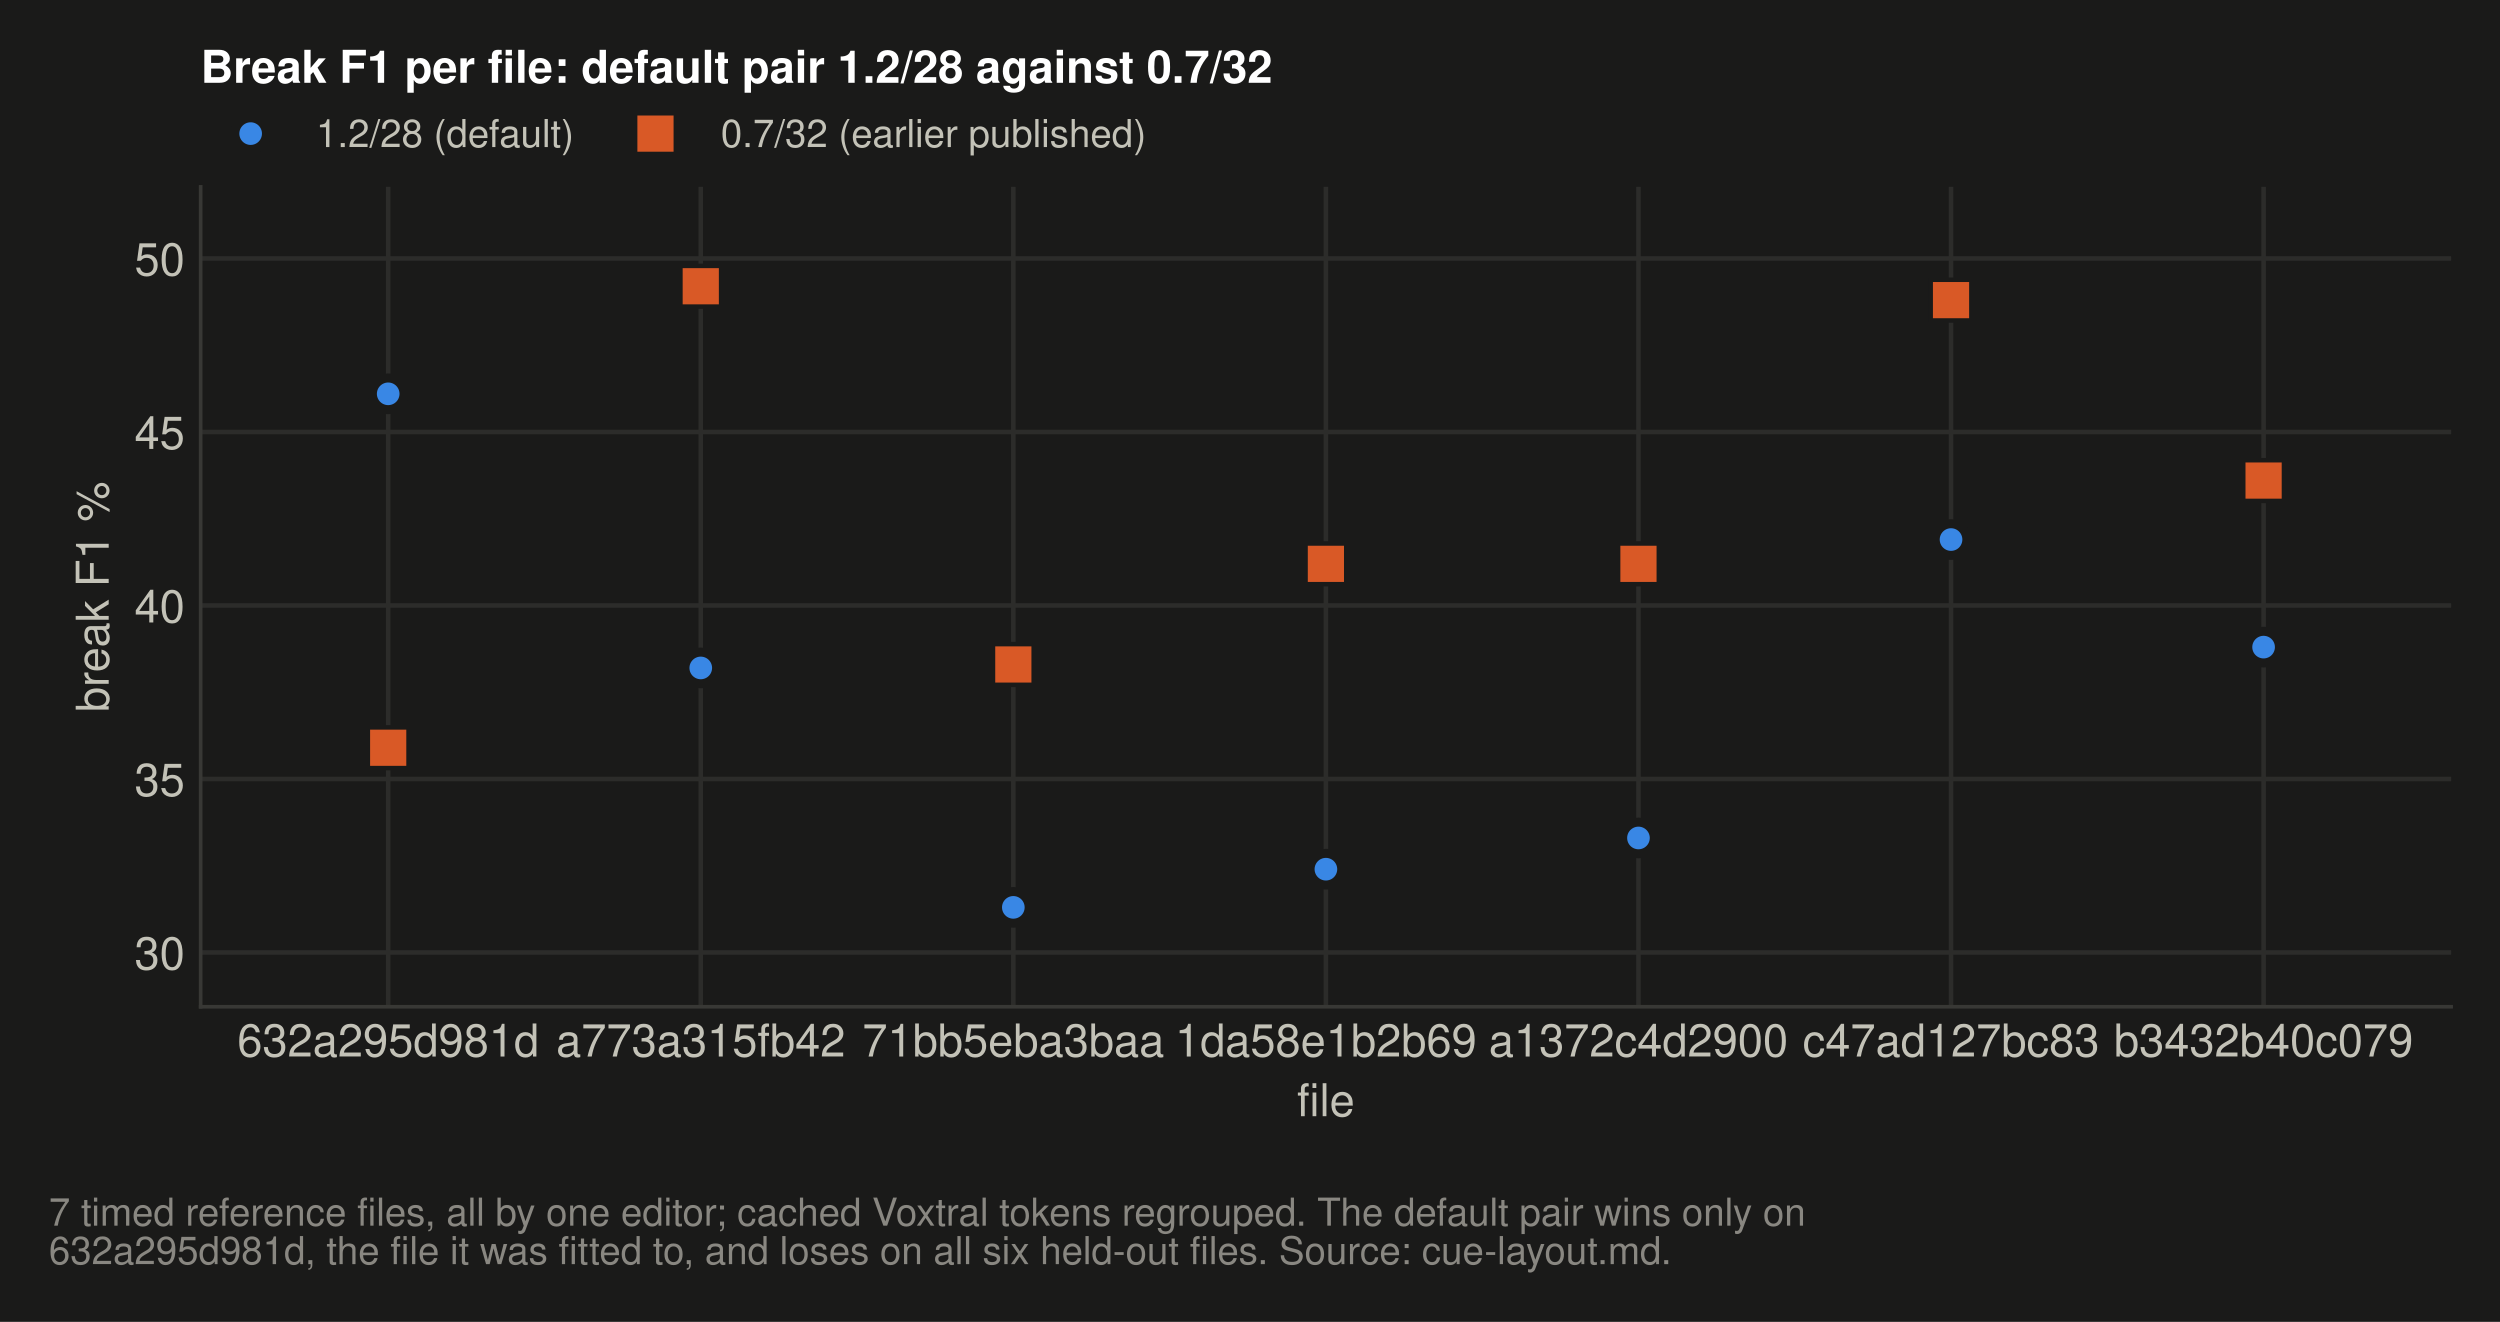
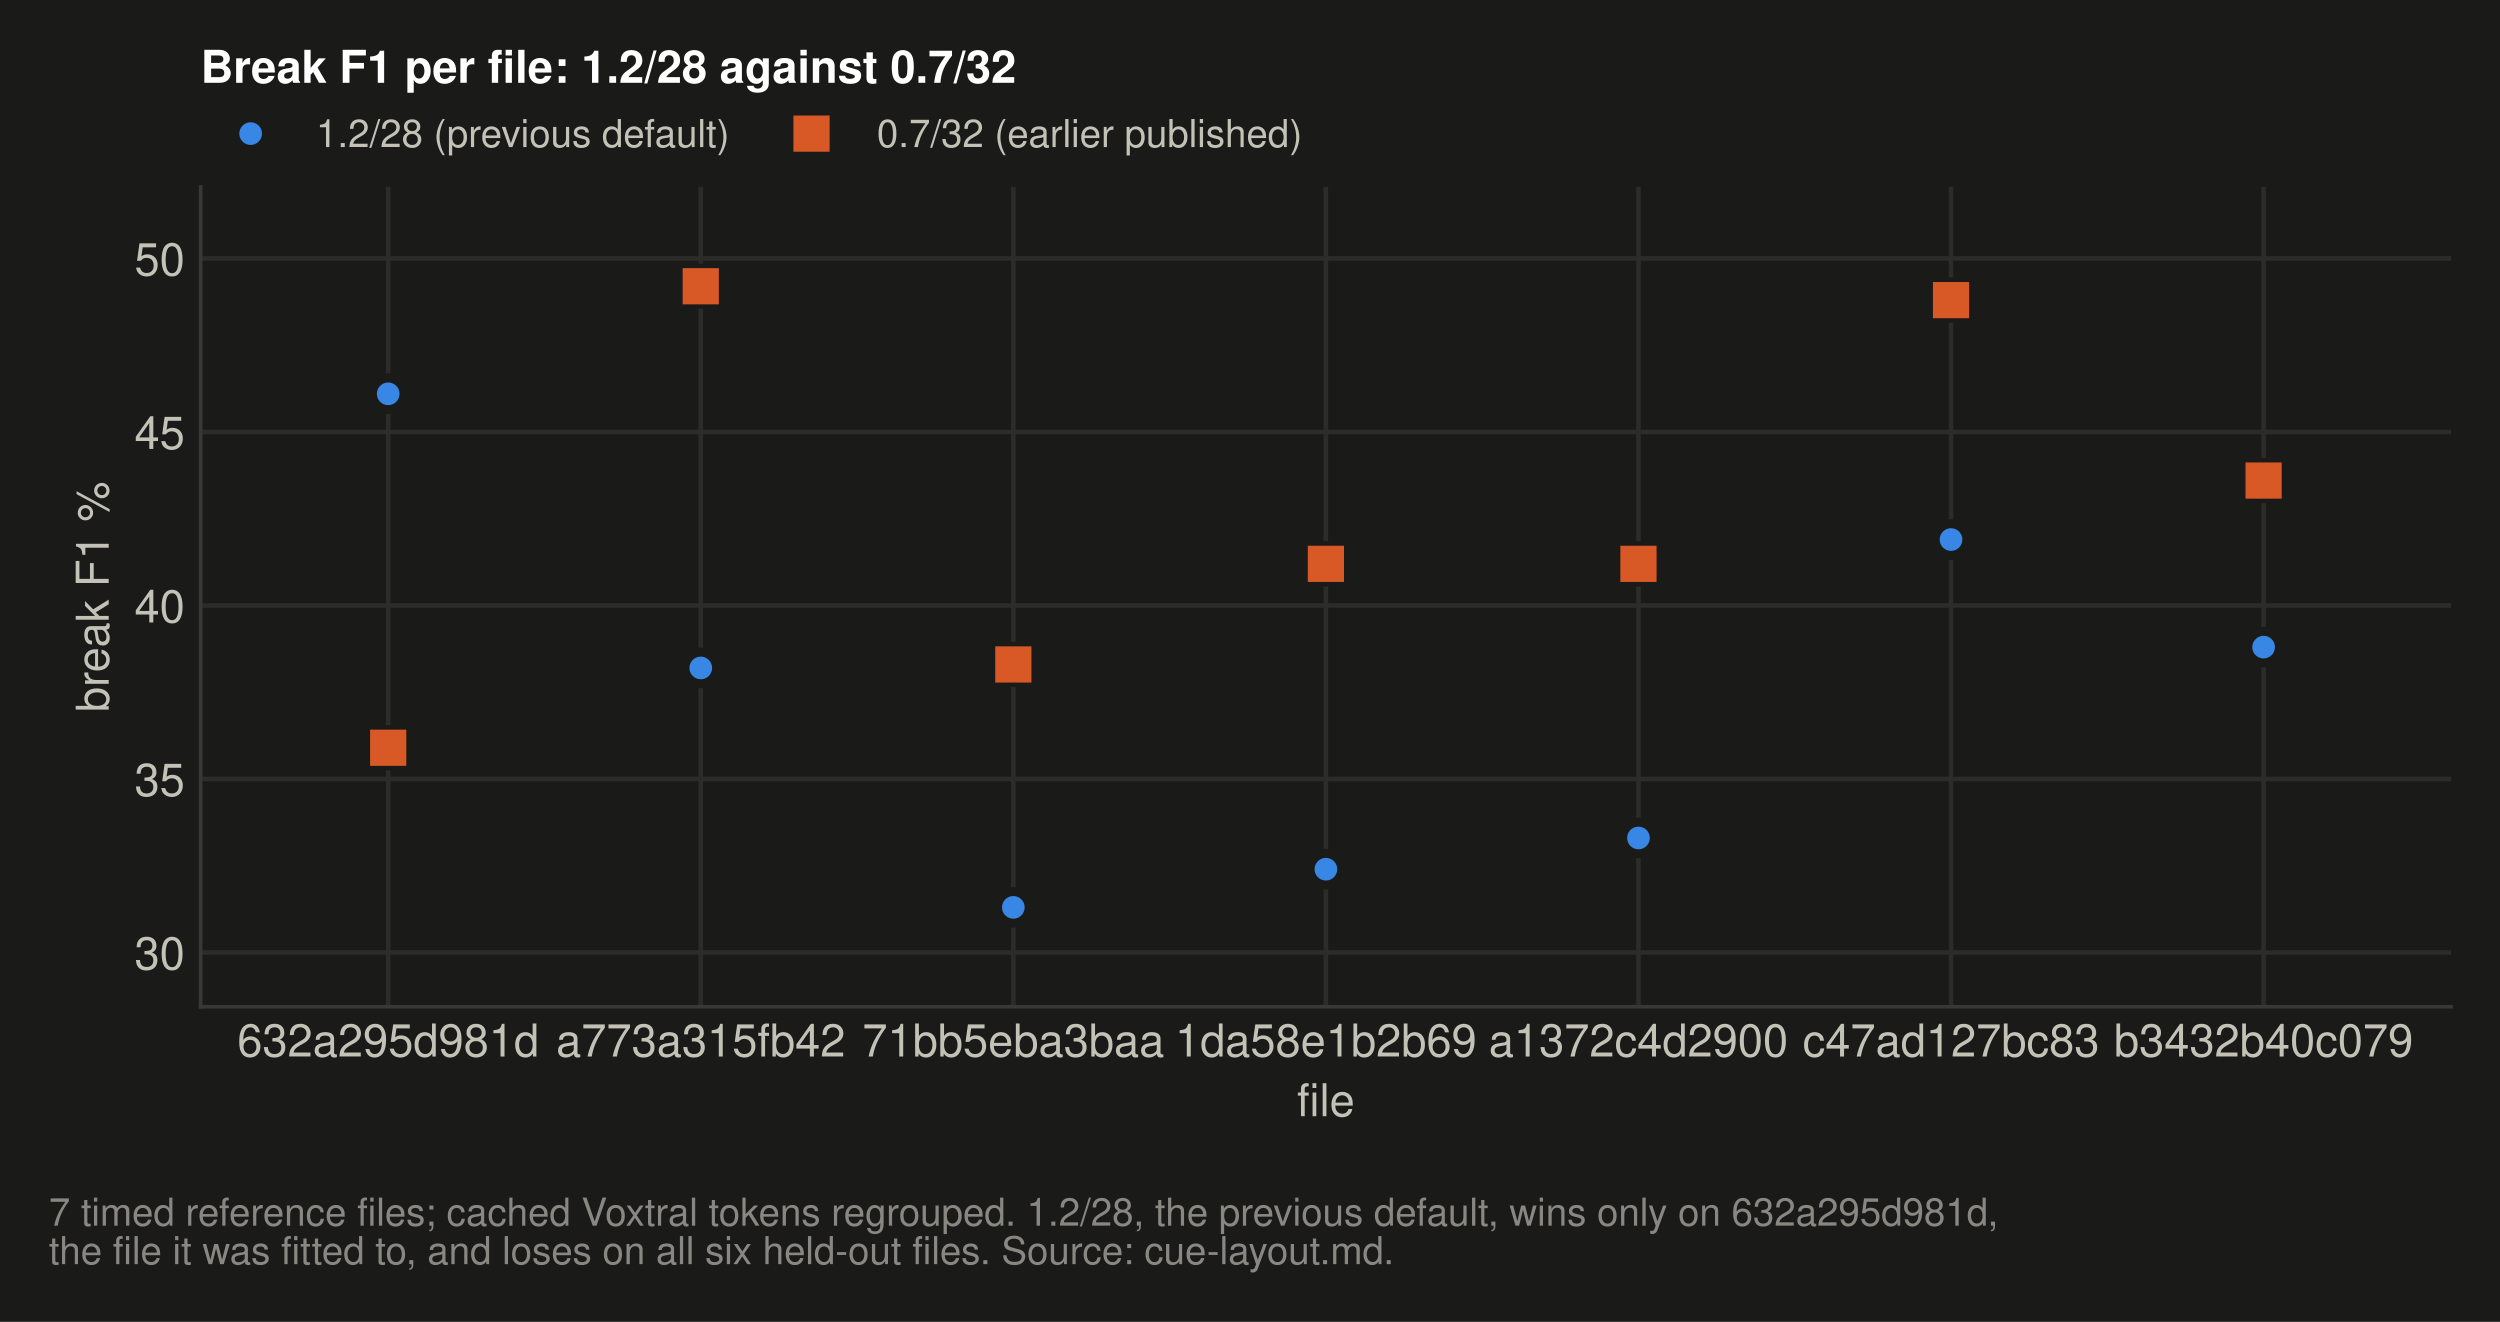
<svg xmlns="http://www.w3.org/2000/svg" xmlns:xlink="http://www.w3.org/1999/xlink" width="552.528pt" height="292.143pt" viewBox="0 0 552.528 292.143" version="1.1">
  <defs>
    <style type="text/css">*{stroke-linejoin: round; stroke-linecap: butt}</style>
  </defs>
  <g id="figure_1">
    <g id="patch_1">
      <path d="M 0 292.143  L 552.528 292.143  L 552.528 -0  L 0 -0  z " style="fill: #1a1a19" />
    </g>
    <g id="axes_1">
      <g id="patch_2">
        <path d="M 44.347 222.502  L 541.728 222.502  L 541.728 41.3  L 44.347 41.3  z " style="fill: #1a1a19" />
      </g>
      <g id="matplotlib.axis_1">
        <g id="xtick_1">
          <g id="line2d_1">
            <path d="M 85.796 222.502  L 85.796 41.3  " clip-path="url(#p07cf360108)" style="fill: none; stroke: #2c2c2a; stroke-linecap: round" />
          </g>
          <g id="line2d_2" />
          <g id="text_1">
            <text style="font-size: 10px; font-family: 'Helvetica', 'Arial', 'DejaVu Sans'; text-anchor: middle; fill: #c3c2b7" x="85.796" y="233.502" transform="rotate(-0 85.79562 233.5016)">632a295d981d</text>
          </g>
        </g>
        <g id="xtick_2">
          <g id="line2d_3">
            <path d="M 154.876 222.502  L 154.876 41.3  " clip-path="url(#p07cf360108)" style="fill: none; stroke: #2c2c2a; stroke-linecap: round" />
          </g>
          <g id="line2d_4" />
          <g id="text_2">
            <text style="font-size: 10px; font-family: 'Helvetica', 'Arial', 'DejaVu Sans'; text-anchor: middle; fill: #c3c2b7" x="154.876" y="233.502" transform="rotate(-0 154.8763 233.5016)">a773a315fb42</text>
          </g>
        </g>
        <g id="xtick_3">
          <g id="line2d_5">
            <path d="M 223.957 222.502  L 223.957 41.3  " clip-path="url(#p07cf360108)" style="fill: none; stroke: #2c2c2a; stroke-linecap: round" />
          </g>
          <g id="line2d_6" />
          <g id="text_3">
            <text style="font-size: 10px; font-family: 'Helvetica', 'Arial', 'DejaVu Sans'; text-anchor: middle; fill: #c3c2b7" x="223.957" y="233.502" transform="rotate(-0 223.9569 233.5016)">71bb5eba3baa</text>
          </g>
        </g>
        <g id="xtick_4">
          <g id="line2d_7">
            <path d="M 293.038 222.502  L 293.038 41.3  " clip-path="url(#p07cf360108)" style="fill: none; stroke: #2c2c2a; stroke-linecap: round" />
          </g>
          <g id="line2d_8" />
          <g id="text_4">
            <text style="font-size: 10px; font-family: 'Helvetica', 'Arial', 'DejaVu Sans'; text-anchor: middle; fill: #c3c2b7" x="293.038" y="233.502" transform="rotate(-0 293.0376 233.5016)">1da58e1b2b69</text>
          </g>
        </g>
        <g id="xtick_5">
          <g id="line2d_9">
            <path d="M 362.118 222.502  L 362.118 41.3  " clip-path="url(#p07cf360108)" style="fill: none; stroke: #2c2c2a; stroke-linecap: round" />
          </g>
          <g id="line2d_10" />
          <g id="text_5">
            <text style="font-size: 10px; font-family: 'Helvetica', 'Arial', 'DejaVu Sans'; text-anchor: middle; fill: #c3c2b7" x="362.118" y="233.502" transform="rotate(-0 362.1183 233.5016)">a1372c4d2900</text>
          </g>
        </g>
        <g id="xtick_6">
          <g id="line2d_11">
            <path d="M 431.199 222.502  L 431.199 41.3  " clip-path="url(#p07cf360108)" style="fill: none; stroke: #2c2c2a; stroke-linecap: round" />
          </g>
          <g id="line2d_12" />
          <g id="text_6">
            <text style="font-size: 10px; font-family: 'Helvetica', 'Arial', 'DejaVu Sans'; text-anchor: middle; fill: #c3c2b7" x="431.199" y="233.502" transform="rotate(-0 431.1989 233.5016)">c47ad127bc83</text>
          </g>
        </g>
        <g id="xtick_7">
          <g id="line2d_13">
            <path d="M 500.28 222.502  L 500.28 41.3  " clip-path="url(#p07cf360108)" style="fill: none; stroke: #2c2c2a; stroke-linecap: round" />
          </g>
          <g id="line2d_14" />
          <g id="text_7">
            <text style="font-size: 10px; font-family: 'Helvetica', 'Arial', 'DejaVu Sans'; text-anchor: middle; fill: #c3c2b7" x="500.28" y="233.502" transform="rotate(-0 500.2796 233.5016)">b3432b40c079</text>
          </g>
        </g>
        <g id="text_8">
          <text style="font-size: 10px; font-family: 'Helvetica', 'Arial', 'DejaVu Sans'; text-anchor: middle; fill: #c3c2b7" x="293.038" y="246.701" transform="rotate(-0 293.0376 246.7008)">file</text>
        </g>
      </g>
      <g id="matplotlib.axis_2">
        <g id="ytick_1">
          <g id="line2d_15">
            <path d="M 44.347 210.507  L 541.728 210.507  " clip-path="url(#p07cf360108)" style="fill: none; stroke: #2c2c2a; stroke-linecap: round" />
          </g>
          <g id="line2d_16" />
          <g id="text_9">
            <text style="font-size: 10px; font-family: 'Helvetica', 'Arial', 'DejaVu Sans'; text-anchor: end; fill: #c3c2b7" x="40.847" y="214.257" transform="rotate(-0 40.84722 214.2574)">30</text>
          </g>
        </g>
        <g id="ytick_2">
          <g id="line2d_17">
            <path d="M 44.347 172.163  L 541.728 172.163  " clip-path="url(#p07cf360108)" style="fill: none; stroke: #2c2c2a; stroke-linecap: round" />
          </g>
          <g id="line2d_18" />
          <g id="text_10">
            <text style="font-size: 10px; font-family: 'Helvetica', 'Arial', 'DejaVu Sans'; text-anchor: end; fill: #c3c2b7" x="40.847" y="175.913" transform="rotate(-0 40.84722 175.9127)">35</text>
          </g>
        </g>
        <g id="ytick_3">
          <g id="line2d_19">
            <path d="M 44.347 133.818  L 541.728 133.818  " clip-path="url(#p07cf360108)" style="fill: none; stroke: #2c2c2a; stroke-linecap: round" />
          </g>
          <g id="line2d_20" />
          <g id="text_11">
            <text style="font-size: 10px; font-family: 'Helvetica', 'Arial', 'DejaVu Sans'; text-anchor: end; fill: #c3c2b7" x="40.847" y="137.568" transform="rotate(-0 40.84722 137.568)">40</text>
          </g>
        </g>
        <g id="ytick_4">
          <g id="line2d_21">
            <path d="M 44.347 95.473  L 541.728 95.473  " clip-path="url(#p07cf360108)" style="fill: none; stroke: #2c2c2a; stroke-linecap: round" />
          </g>
          <g id="line2d_22" />
          <g id="text_12">
            <text style="font-size: 10px; font-family: 'Helvetica', 'Arial', 'DejaVu Sans'; text-anchor: end; fill: #c3c2b7" x="40.847" y="99.223" transform="rotate(-0 40.84722 99.22335)">45</text>
          </g>
        </g>
        <g id="ytick_5">
          <g id="line2d_23">
            <path d="M 44.347 57.129  L 541.728 57.129  " clip-path="url(#p07cf360108)" style="fill: none; stroke: #2c2c2a; stroke-linecap: round" />
          </g>
          <g id="line2d_24" />
          <g id="text_13">
            <text style="font-size: 10px; font-family: 'Helvetica', 'Arial', 'DejaVu Sans'; text-anchor: end; fill: #c3c2b7" x="40.847" y="60.879" transform="rotate(-0 40.84722 60.87868)">50</text>
          </g>
        </g>
        <g id="text_14">
          <text style="font-size: 10px; font-family: 'Helvetica', 'Arial', 'DejaVu Sans'; text-anchor: middle; fill: #c3c2b7" x="24.026" y="131.901" transform="rotate(-90 24.02613 131.9008)">break F1 %</text>
        </g>
      </g>
      <g id="patch_3">
        <path d="M 44.347 222.502  L 44.347 41.3  " style="fill: none; stroke: #383835; stroke-width: 0.8; stroke-linejoin: miter; stroke-linecap: square" />
      </g>
      <g id="patch_4">
        <path d="M 44.347 222.502  L 541.728 222.502  " style="fill: none; stroke: #383835; stroke-width: 0.8; stroke-linejoin: miter; stroke-linecap: square" />
      </g>
      <g id="line2d_25">
        <defs>
          <path id="m3d7b4c0e3e" d="M 0 3.5  C 0.928 3.5 1.819 3.131 2.475 2.475  C 3.131 1.819 3.5 0.928 3.5 0  C 3.5 -0.928 3.131 -1.819 2.475 -2.475  C 1.819 -3.131 0.928 -3.5 0 -3.5  C -0.928 -3.5 -1.819 -3.131 -2.475 -2.475  C -3.131 -1.819 -3.5 -0.928 -3.5 0  C -3.5 0.928 -3.131 1.819 -2.475 2.475  C -1.819 3.131 -0.928 3.5 0 3.5  z " style="stroke: #1a1a19; stroke-width: 2" />
        </defs>
        <g clip-path="url(#p07cf360108)">
          <use xlink:href="#m3d7b4c0e3e" x="85.796" y="87.038" style="fill: #3987e5; stroke: #1a1a19; stroke-width: 2" />
          <use xlink:href="#m3d7b4c0e3e" x="154.876" y="147.622" style="fill: #3987e5; stroke: #1a1a19; stroke-width: 2" />
          <use xlink:href="#m3d7b4c0e3e" x="223.957" y="200.538" style="fill: #3987e5; stroke: #1a1a19; stroke-width: 2" />
          <use xlink:href="#m3d7b4c0e3e" x="293.038" y="192.102" style="fill: #3987e5; stroke: #1a1a19; stroke-width: 2" />
          <use xlink:href="#m3d7b4c0e3e" x="362.118" y="185.2" style="fill: #3987e5; stroke: #1a1a19; stroke-width: 2" />
          <use xlink:href="#m3d7b4c0e3e" x="431.199" y="119.247" style="fill: #3987e5; stroke: #1a1a19; stroke-width: 2" />
          <use xlink:href="#m3d7b4c0e3e" x="500.28" y="143.021" style="fill: #3987e5; stroke: #1a1a19; stroke-width: 2" />
        </g>
      </g>
      <g id="line2d_26">
        <defs>
          <path id="m81e0faa51b" d="M -4.5 4.5  L 4.5 4.5  L 4.5 -4.5  L -4.5 -4.5  z " style="stroke: #1a1a19; stroke-linejoin: miter" />
        </defs>
        <g clip-path="url(#p07cf360108)">
          <use xlink:href="#m81e0faa51b" x="85.796" y="165.261" style="fill: #d95926; stroke: #1a1a19; stroke-linejoin: miter" />
          <use xlink:href="#m81e0faa51b" x="154.876" y="63.264" style="fill: #d95926; stroke: #1a1a19; stroke-linejoin: miter" />
          <use xlink:href="#m81e0faa51b" x="223.957" y="146.855" style="fill: #d95926; stroke: #1a1a19; stroke-linejoin: miter" />
          <use xlink:href="#m81e0faa51b" x="293.038" y="124.615" style="fill: #d95926; stroke: #1a1a19; stroke-linejoin: miter" />
          <use xlink:href="#m81e0faa51b" x="362.118" y="124.615" style="fill: #d95926; stroke: #1a1a19; stroke-linejoin: miter" />
          <use xlink:href="#m81e0faa51b" x="431.199" y="66.331" style="fill: #d95926; stroke: #1a1a19; stroke-linejoin: miter" />
          <use xlink:href="#m81e0faa51b" x="500.28" y="106.21" style="fill: #d95926; stroke: #1a1a19; stroke-linejoin: miter" />
        </g>
      </g>
      <g id="text_15">
-         <text style="font-weight: 700; font-size: 10px; font-family: 'Helvetica', 'Arial', 'DejaVu Sans'; text-anchor: start; fill: #ffffff" x="44.347" y="18.3" transform="rotate(-0 44.34722 18.3)">Break F1 per file: default pair 1.2/28 against 0.7/32</text>
+         <text style="font-weight: 700; font-size: 10px; font-family: 'Helvetica', 'Arial', 'DejaVu Sans'; text-anchor: start; fill: #ffffff" x="44.347" y="18.3" transform="rotate(-0 44.34722 18.3)">Break F1 per file: 1.2/28 against 0.7/32</text>
      </g>
      <g id="legend_1">
        <g id="line2d_27">
          <g>
            <use xlink:href="#m3d7b4c0e3e" x="55.397" y="29.529" style="fill: #3987e5; stroke: #1a1a19; stroke-width: 2" />
          </g>
        </g>
        <g id="text_16">
-           <text style="font-size: 8.5px; font-family: 'Helvetica', 'Arial', 'DejaVu Sans'; text-anchor: start; fill: #c3c2b7" x="69.847" y="32.504" transform="rotate(-0 69.84722 32.50425)">1.2/28 (default)</text>
+           <text style="font-size: 8.5px; font-family: 'Helvetica', 'Arial', 'DejaVu Sans'; text-anchor: start; fill: #c3c2b7" x="69.847" y="32.504" transform="rotate(-0 69.84722 32.50425)">1.2/28 (previous default)</text>
        </g>
        <g id="line2d_28">
          <g>
-             <use xlink:href="#m81e0faa51b" x="144.868" y="29.529" style="fill: #d95926; stroke: #1a1a19; stroke-linejoin: miter" />
+             <use xlink:href="#m81e0faa51b" x="179.355" y="29.529" style="fill: #d95926; stroke: #1a1a19; stroke-linejoin: miter" />
          </g>
        </g>
        <g id="text_17">
-           <text style="font-size: 8.5px; font-family: 'Helvetica', 'Arial', 'DejaVu Sans'; text-anchor: start; fill: #c3c2b7" x="159.318" y="32.504" transform="rotate(-0 159.3177 32.50425)">0.7/32 (earlier published)</text>
+           <text style="font-size: 8.5px; font-family: 'Helvetica', 'Arial', 'DejaVu Sans'; text-anchor: start; fill: #c3c2b7" x="193.805" y="32.504" transform="rotate(-0 193.8051 32.50425)">0.7/32 (earlier published)</text>
        </g>
      </g>
    </g>
    <g id="text_18">
-       <text style="font-size: 8.5px; font-family: 'Helvetica', 'Arial', 'DejaVu Sans'; fill: #898781" transform="translate(10.8 270.8856)">7 timed reference files, all by one editor; cached Voxtral tokens regrouped. The default pair wins only on</text>
-       <text style="font-size: 8.5px; font-family: 'Helvetica', 'Arial', 'DejaVu Sans'; fill: #898781" transform="translate(10.8 279.3944)">632a295d981d, the file it was fitted to, and loses on all six held-out files. Source: cue-layout.md.</text>
+       <text style="font-size: 8.5px; font-family: 'Helvetica', 'Arial', 'DejaVu Sans'; fill: #898781" transform="translate(10.8 270.8856)">7 timed reference files; cached Voxtral tokens regrouped. 1.2/28, the previous default, wins only on 632a295d981d,</text>
+       <text style="font-size: 8.5px; font-family: 'Helvetica', 'Arial', 'DejaVu Sans'; fill: #898781" transform="translate(10.8 279.3944)">the file it was fitted to, and loses on all six held-out files. Source: cue-layout.md.</text>
    </g>
  </g>
  <defs>
    <clipPath id="p07cf360108">
      <rect x="44.347" y="41.3" width="497.381" height="181.202" />
    </clipPath>
  </defs>
</svg>
